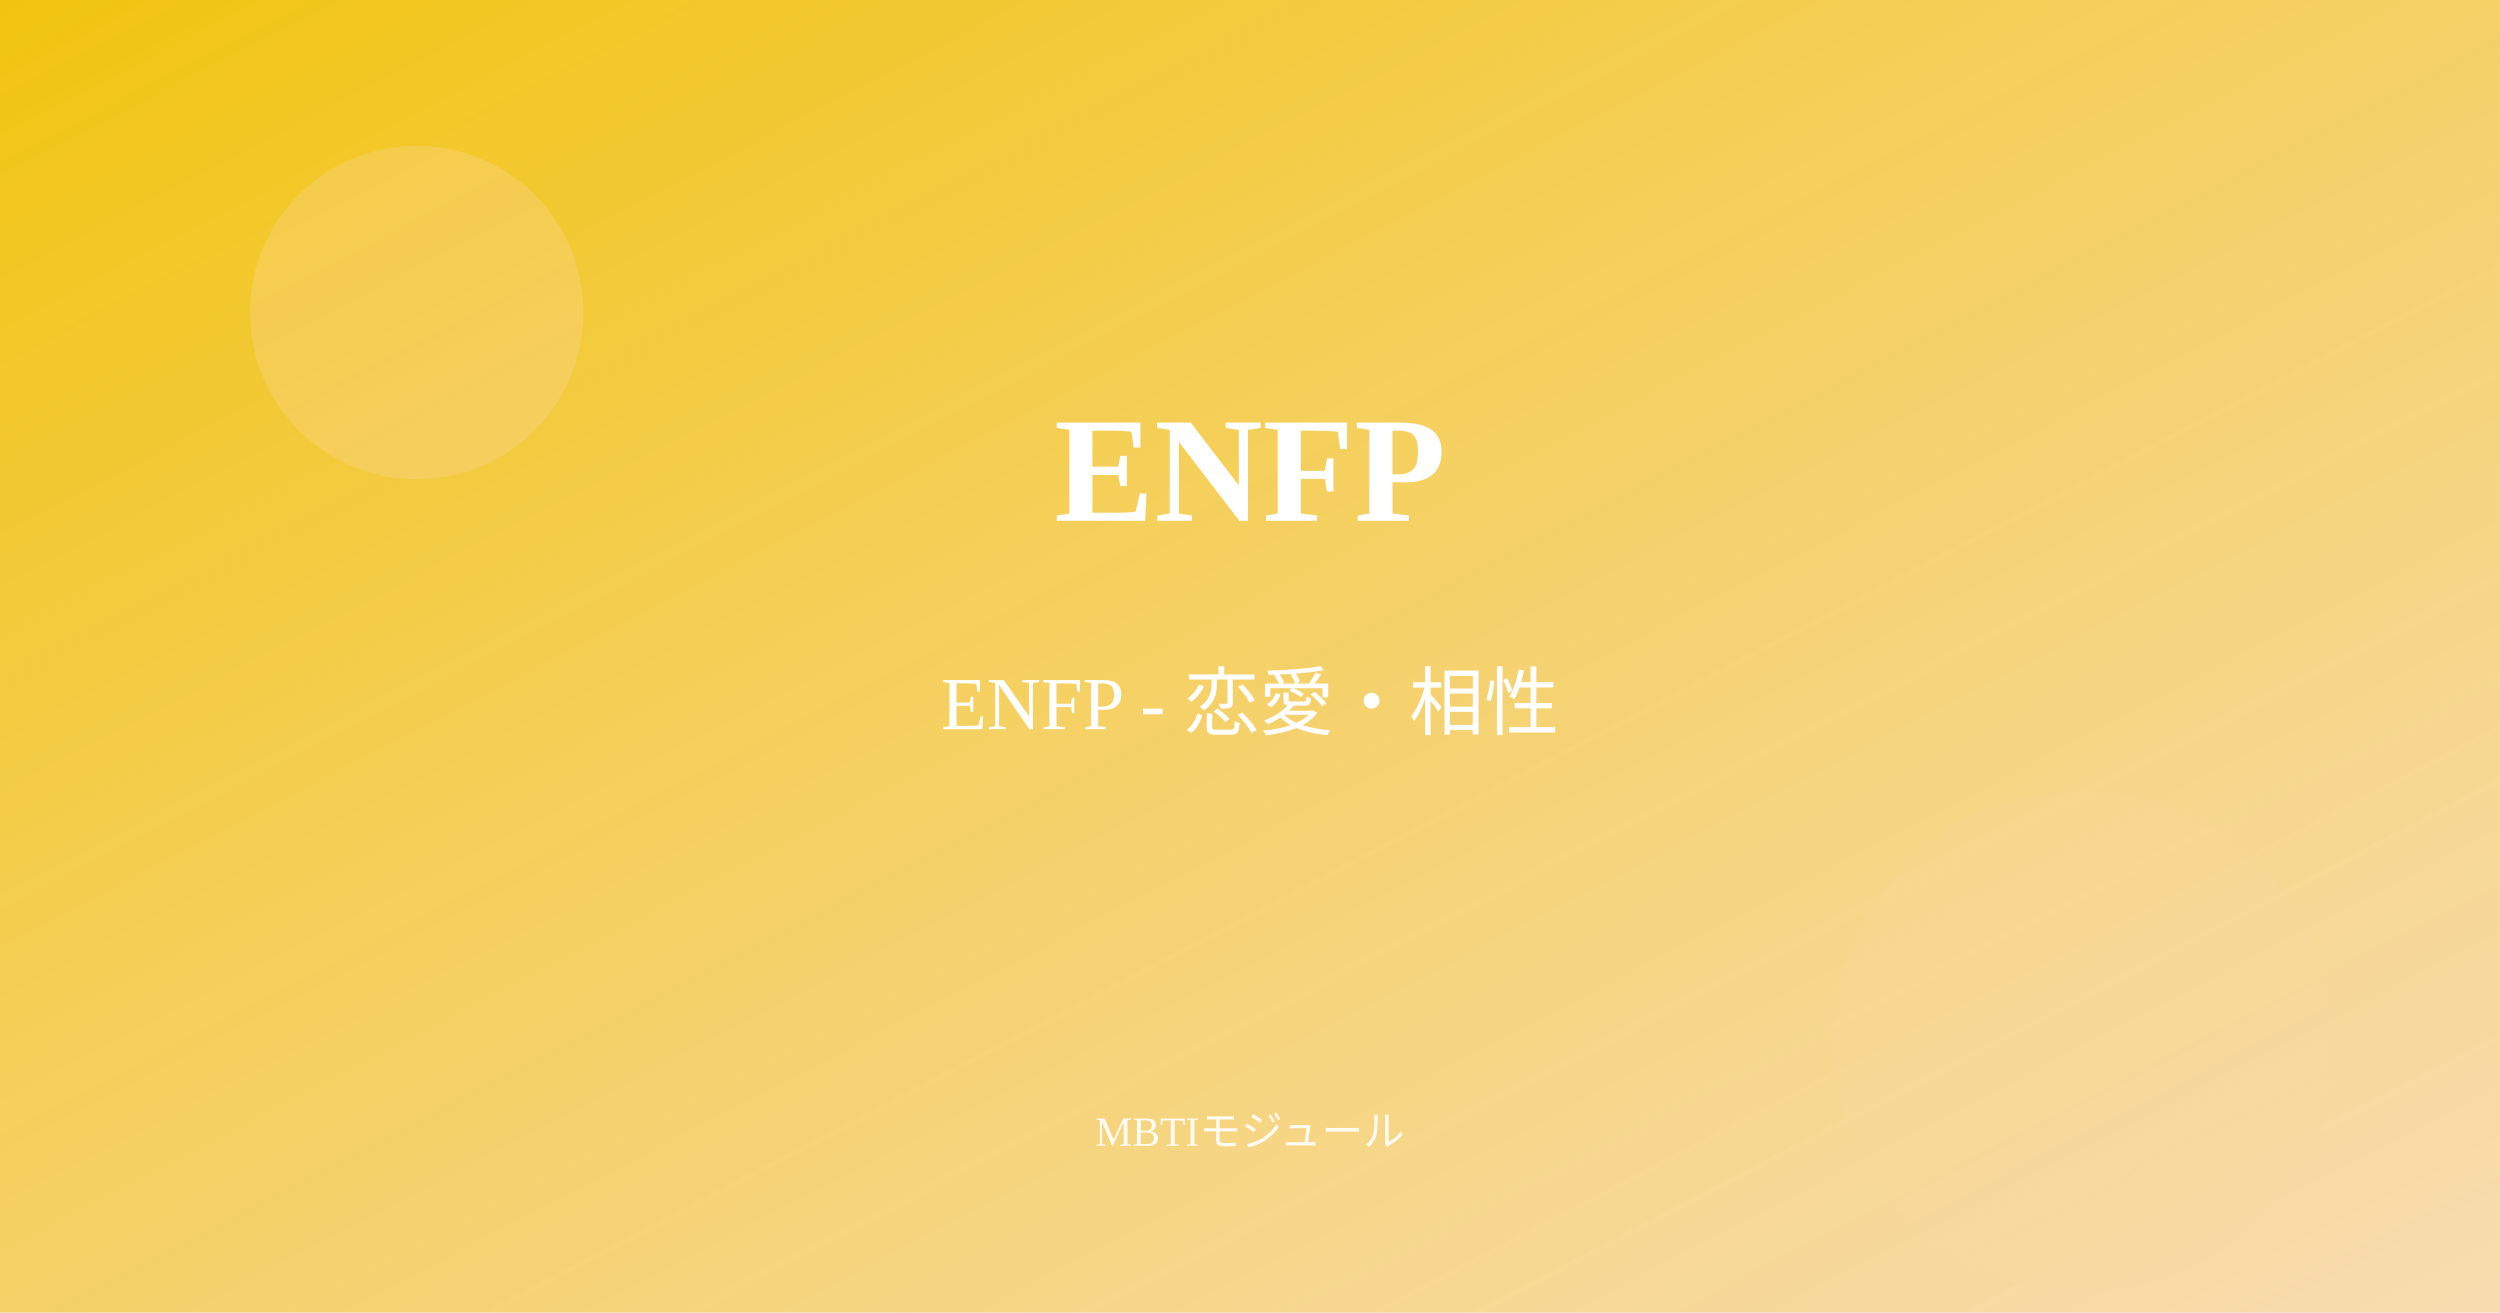
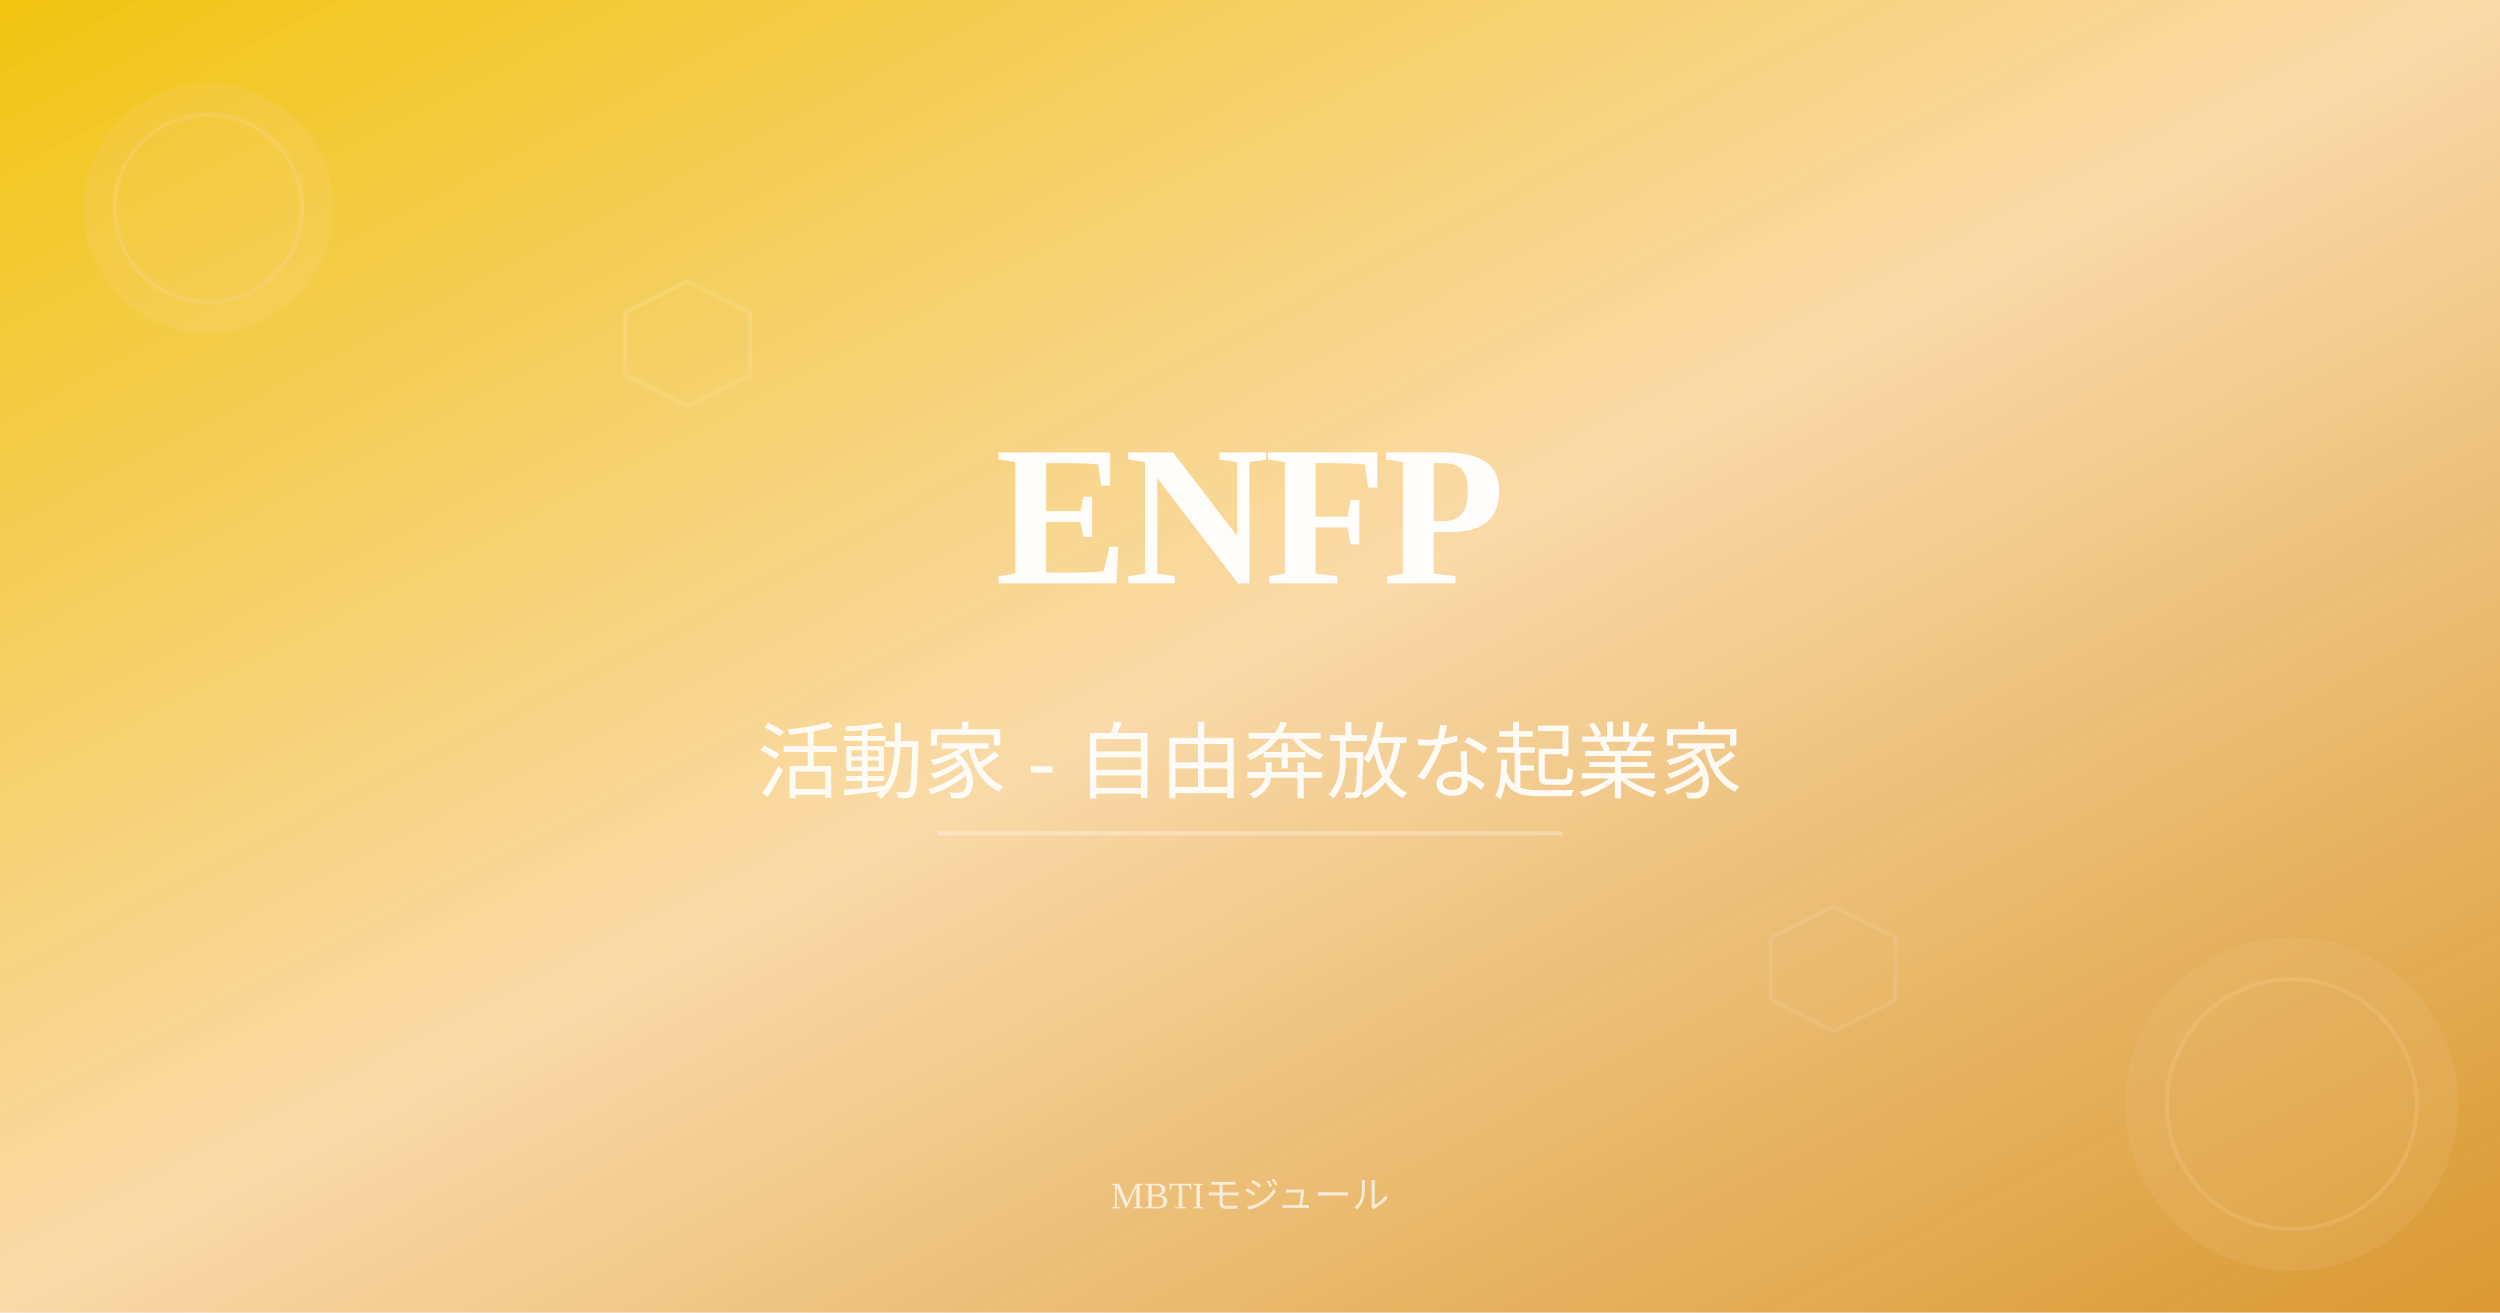
- <svg xmlns="http://www.w3.org/2000/svg" width="1200" height="630">
+ <svg xmlns="http://www.w3.org/2000/svg" width="1200" height="630" viewBox="0 0 1200 630">
  <defs>
-     <linearGradient id="grad" x1="0%" y1="0%" x2="100%" y2="100%">
+     <linearGradient id="grad-enfp" x1="0%" y1="0%" x2="100%" y2="100%">
      <stop offset="0%" style="stop-color:#F1C40F;stop-opacity:1" />
-       <stop offset="100%" style="stop-color:#FAD7A0;stop-opacity:0.8" />
+       <stop offset="50%" style="stop-color:#FAD7A0;stop-opacity:0.9" />
+       <stop offset="100%" style="stop-color:#D68910;stop-opacity:0.85" />
    </linearGradient>
+     <filter id="shadow">
+       <feDropShadow dx="0" dy="4" stdDeviation="8" flood-opacity="0.3" />
+     </filter>
  </defs>
-   <rect width="1200" height="630" fill="url(#grad)" />
-   <circle cx="200" cy="150" r="80" fill="#FAD7A0" opacity="0.3" />
-   <circle cx="1000" cy="500" r="120" fill="#FAD7A0" opacity="0.2" />
-   <text x="600" y="250" font-size="72" font-weight="bold" text-anchor="middle" fill="white">ENFP</text>
-   <text x="600" y="350" font-size="36" text-anchor="middle" fill="white">ENFP - 恋愛・相性</text>
-   <text x="600" y="550" font-size="20" text-anchor="middle" fill="white" opacity="0.9">MBTIモジュール</text>
+   <rect width="1200" height="630" fill="url(#grad-enfp)" />
+   <circle cx="100" cy="100" r="60" fill="#FAD7A0" opacity="0.15" />
+   <circle cx="100" cy="100" r="45" fill="none" stroke="#FAD7A0" stroke-width="2" opacity="0.25" />
+   <circle cx="1100" cy="530" r="80" fill="#FAD7A0" opacity="0.12" />
+   <circle cx="1100" cy="530" r="60" fill="none" stroke="#FAD7A0" stroke-width="2" opacity="0.2" />
+   <g opacity="0.1">
+     <polygon points="300,150 330,135 360,150 360,180 330,195 300,180" fill="none" stroke="white" stroke-width="2" />
+     <polygon points="850,450 880,435 910,450 910,480 880,495 850,480" fill="none" stroke="white" stroke-width="2" />
+   </g>
+   <text x="600" y="280" font-size="96" font-weight="900" text-anchor="middle" fill="white" letter-spacing="-2" opacity="0.95">ENFP</text>
+   <text x="600" y="380" font-size="40" text-anchor="middle" fill="white" opacity="0.9" font-weight="300">活動家 - 自由奔放な起業家</text>
+   <text x="600" y="580" font-size="18" text-anchor="middle" fill="white" opacity="0.7" font-weight="500">MBTIモジュール</text>
+   <line x1="450" y1="400" x2="750" y2="400" stroke="white" stroke-width="2" opacity="0.3" />
</svg>
